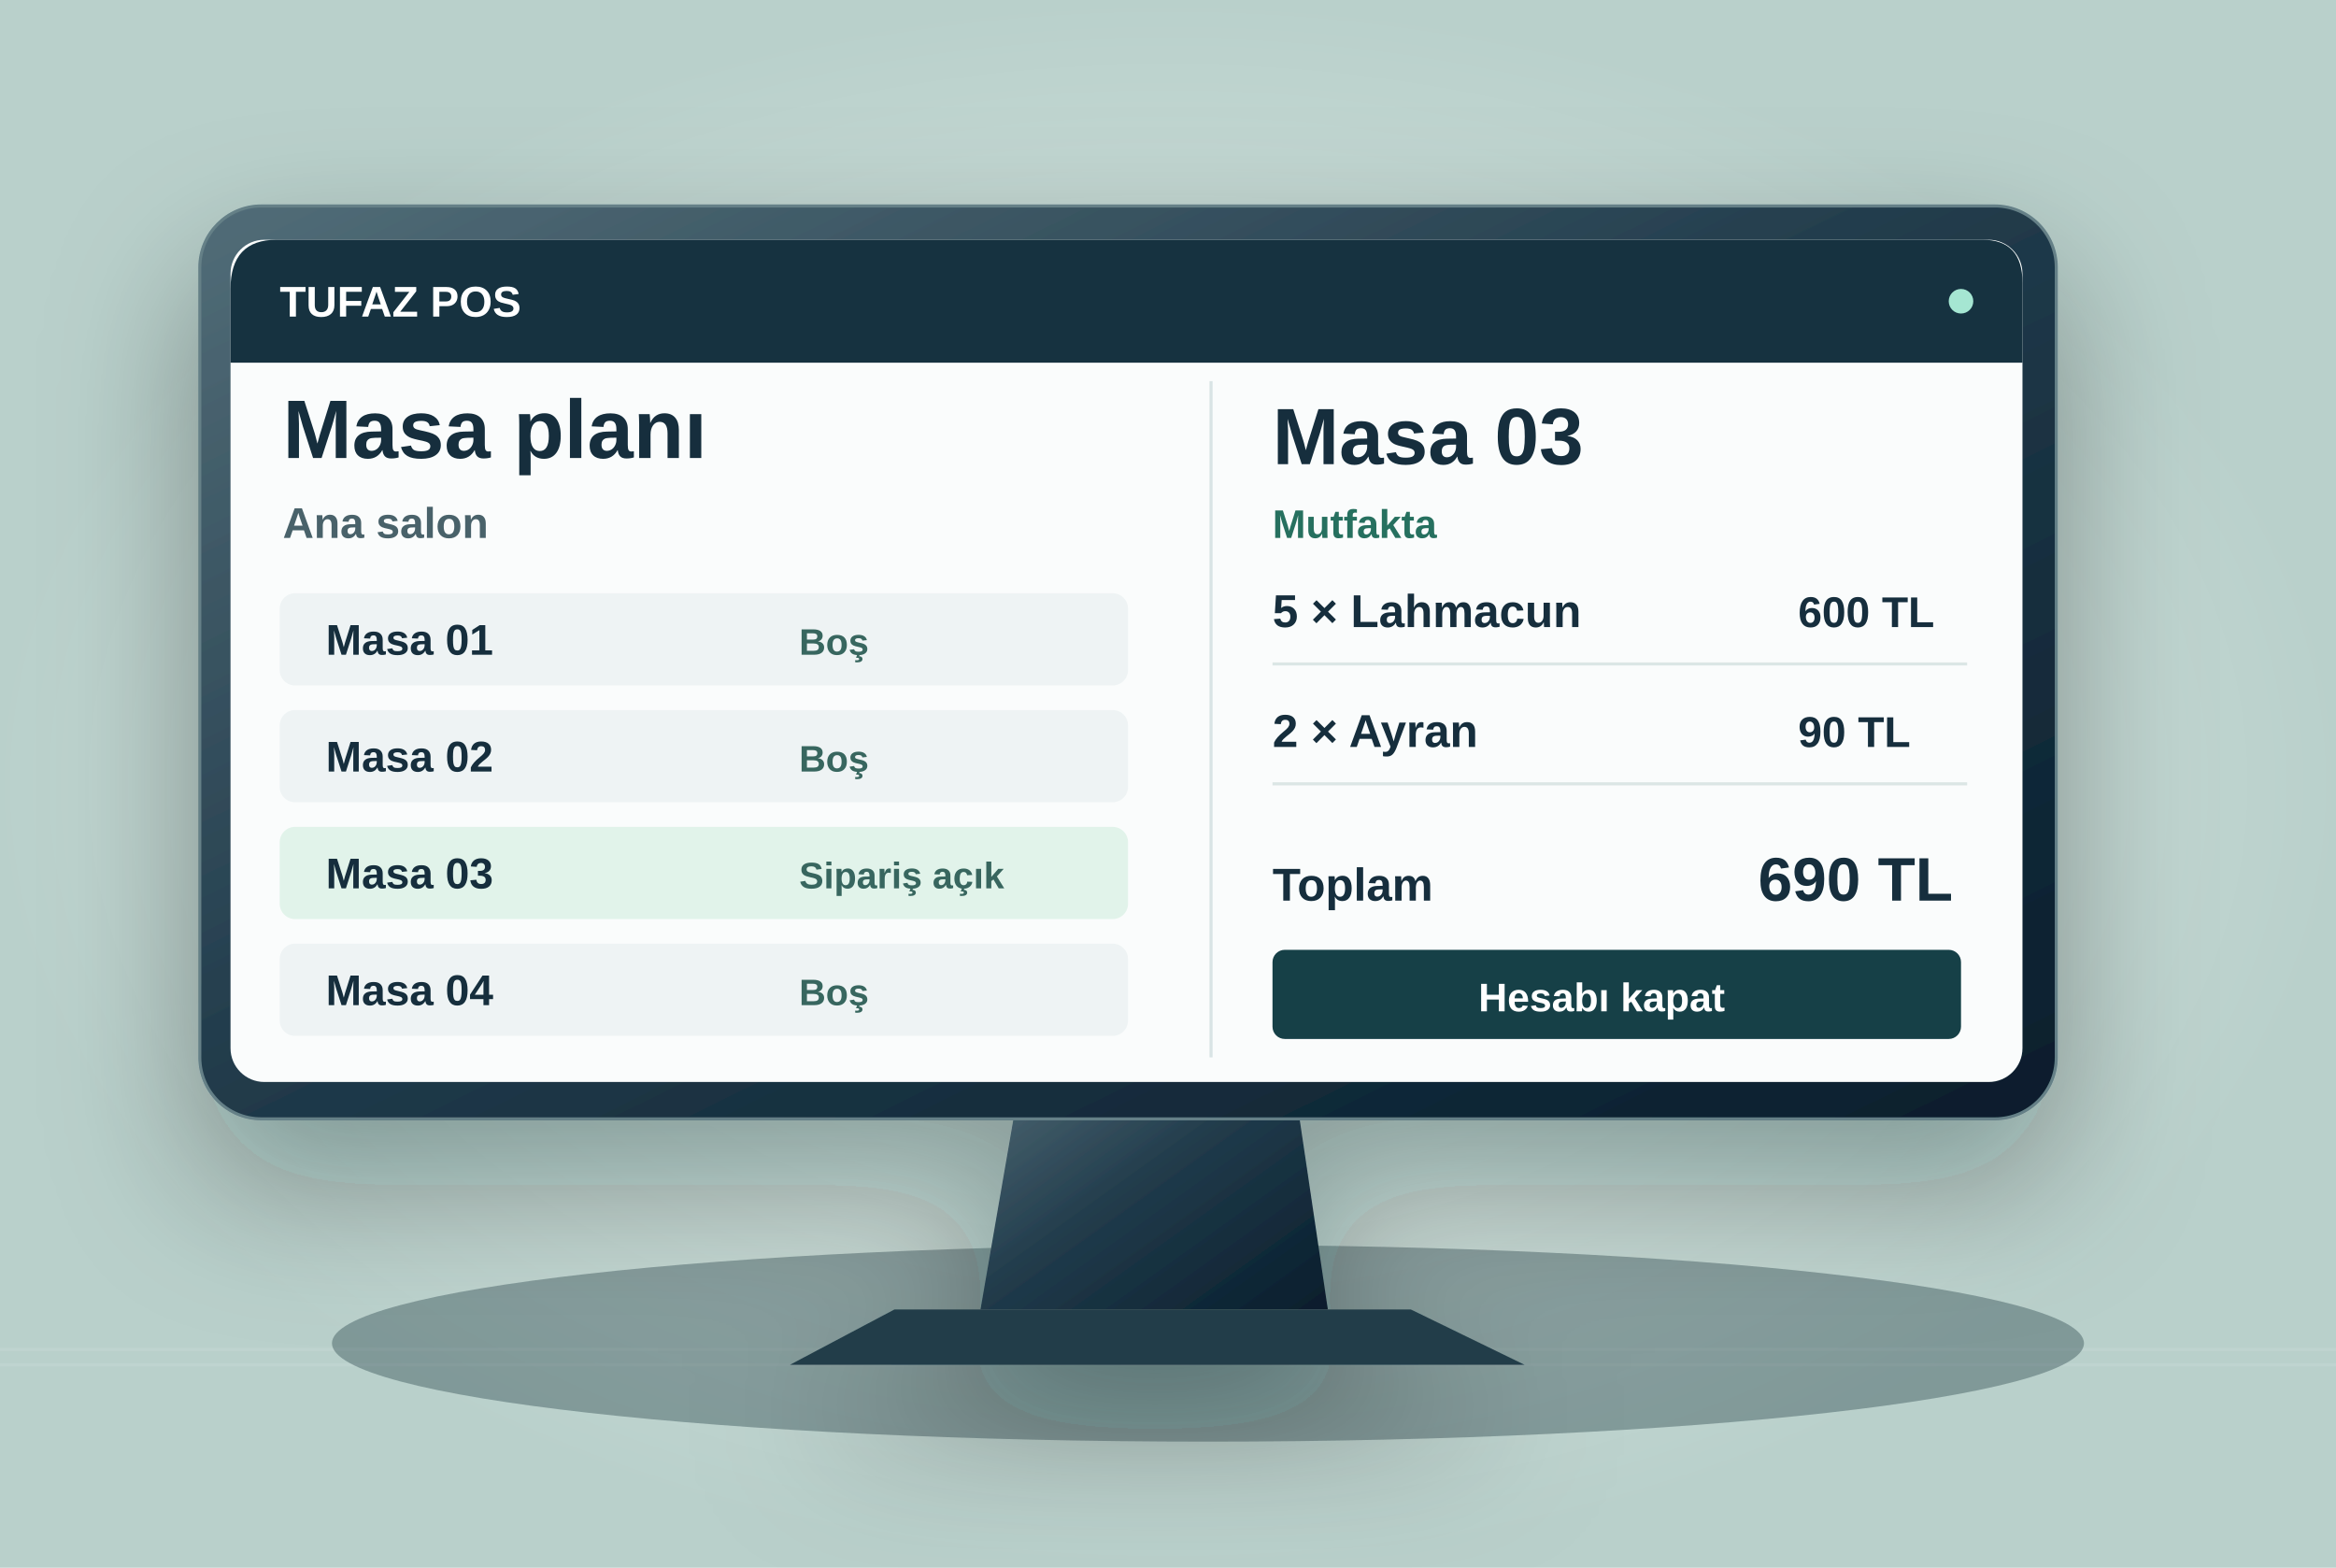
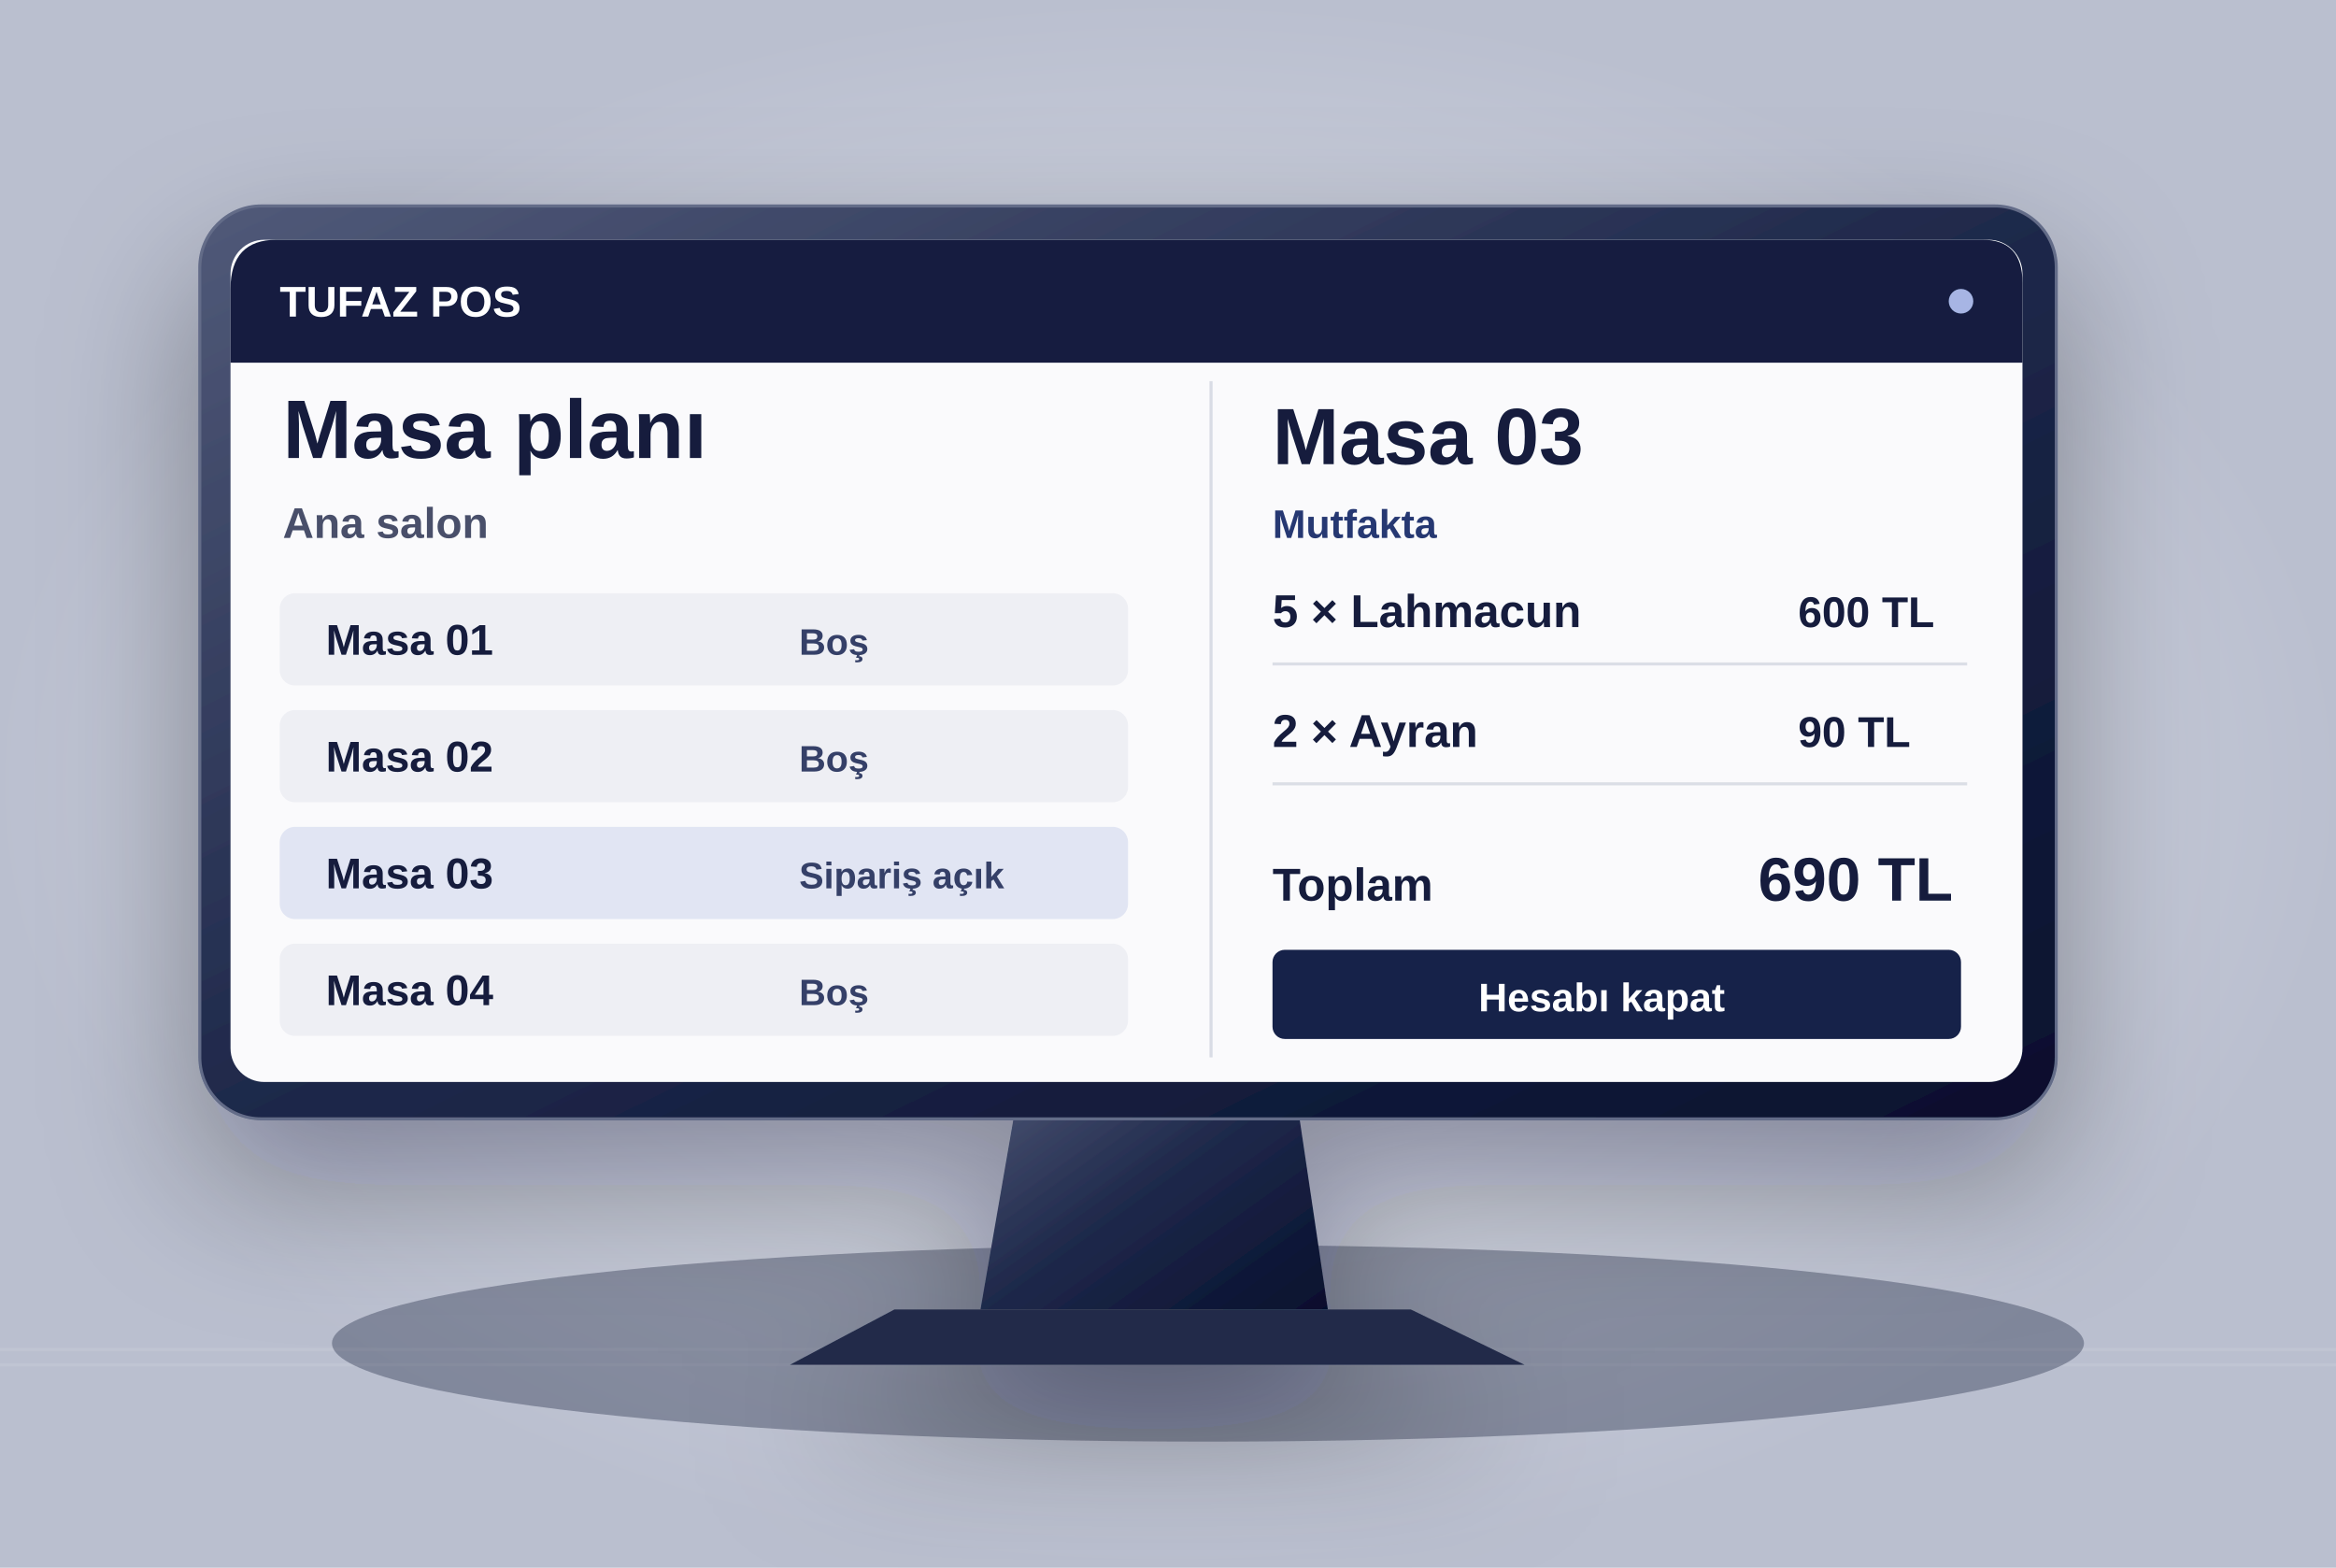
<svg xmlns="http://www.w3.org/2000/svg" viewBox="0 0 760 510" fill="none">
  <defs>
    <linearGradient id="shell" x1="0" y1="0" x2="1" y2="1" gradientUnits="objectBoundingBox">
-       <stop stop-color="#526d78" />
-       <stop offset=".48" stop-color="#213b4b" />
-       <stop offset="1" stop-color="#071d2c" />
+       <stop stop-color="#515a79" />
+       <stop offset=".48" stop-color="#202a4c" />
+       <stop offset="1" stop-color="#060f2d" />
    </linearGradient>
    <linearGradient id="surface" x1="0" y1="0" x2="0" y2="1" gradientUnits="objectBoundingBox">
-       <stop stop-color="#f4faf8" />
-       <stop offset="1" stop-color="#dae8e5" />
+       <stop stop-color="#f4f5fa" />
+       <stop offset="1" stop-color="#dadde8" />
    </linearGradient>
    <radialGradient id="stage">
-       <stop stop-color="#e3eee9" />
-       <stop offset="1" stop-color="#b9d0cb" />
+       <stop stop-color="#e3e6ee" />
+       <stop offset="1" stop-color="#babfcf" />
    </radialGradient>
    <radialGradient id="dark">
-       <stop stop-color="#285d60" />
-       <stop offset="1" stop-color="#092a3a" />
+       <stop stop-color="#273461" />
+       <stop offset="1" stop-color="#08143b" />
    </radialGradient>
    <linearGradient id="mint" x1="0" y1="0" x2="1" y2="1" gradientUnits="objectBoundingBox">
-       <stop stop-color="#b9f0d8" />
-       <stop offset="1" stop-color="#64b99e" />
+       <stop stop-color="#bac7ef" />
+       <stop offset="1" stop-color="#6679b7" />
    </linearGradient>
    <filter id="shadow" x="-50%" width="200%" y="-50%" height="220%">
-       <feDropShadow dx="0" dy="21" stdDeviation="24" flood-color="#001925" flood-opacity=".34" />
+       <feDropShadow dx="0" dy="21" stdDeviation="24" flood-color="#000925" flood-opacity=".34" />
    </filter>
  </defs>
  <rect width="760" height="510" fill="url(#stage)" />
-   <path d="M0 439H760M0 444H760" stroke="#fff" opacity=".09" />
-   <ellipse cx="393" cy="437" rx="285" ry="32" fill="#001d27" opacity=".31" />
+   <path d="M0 439H760M0 444H760" stroke="#ffffff" opacity=".09" />
+   <ellipse cx="393" cy="437" rx="285" ry="32" fill="#000927" opacity=".31" />
  <g filter="url(#shadow)">
    <path d="M333 345h87l12 81H319z" fill="url(#shell)" />
-     <path d="M291 426h168l37 18H257z" fill="#243e49" />
-     <rect x="65" y="67" width="604" height="297" rx="20" fill="url(#shell)" stroke="#658087" />
-     <rect x="75" y="78" width="583" height="274" rx="11" fill="#fafcfc" />
-     <path d="M75 94Q75 78 90 78h555q13 0 13 14v26H75z" fill="#13313f" />
-     <text x="91" y="103" font-family="Arial,sans-serif" font-size="14" font-weight="750" fill="#fff">TUFAZ POS</text>
-     <circle cx="638" cy="98" r="4" fill="#a5e6d2" />
-     <text x="92" y="149" font-family="Arial,sans-serif" font-size="27" font-weight="600" fill="#142e3c">Masa planı</text>
-     <text x="92" y="175" font-family="Arial,sans-serif" font-size="14" font-weight="600" fill="#49626a">Ana salon</text>
-     <rect x="91" y="193" width="276" height="30" rx="5" fill="#eef3f4" />
-     <text x="106" y="213" font-family="Arial,sans-serif" font-size="14" font-weight="600" fill="#142e3c">Masa 01</text>
-     <text x="260" y="213" font-family="Arial,sans-serif" font-size="12" font-weight="600" fill="#37665e">Boş</text>
-     <rect x="91" y="231" width="276" height="30" rx="5" fill="#eef3f4" />
-     <text x="106" y="251" font-family="Arial,sans-serif" font-size="14" font-weight="600" fill="#142e3c">Masa 02</text>
-     <text x="260" y="251" font-family="Arial,sans-serif" font-size="12" font-weight="600" fill="#37665e">Boş</text>
-     <rect x="91" y="269" width="276" height="30" rx="5" fill="#e1f3ea" />
-     <text x="106" y="289" font-family="Arial,sans-serif" font-size="14" font-weight="600" fill="#142e3c">Masa 03</text>
-     <text x="260" y="289" font-family="Arial,sans-serif" font-size="12" font-weight="600" fill="#37665e">Sipariş açık</text>
-     <rect x="91" y="307" width="276" height="30" rx="5" fill="#eef3f4" />
-     <text x="106" y="327" font-family="Arial,sans-serif" font-size="14" font-weight="600" fill="#142e3c">Masa 04</text>
-     <text x="260" y="327" font-family="Arial,sans-serif" font-size="12" font-weight="600" fill="#37665e">Boş</text>
-     <path d="M394 124V344" stroke="#d9e4e5" />
-     <text x="414" y="151" font-family="Arial,sans-serif" font-size="26" font-weight="600" fill="#142e3c">Masa 03</text>
-     <text x="414" y="175" font-family="Arial,sans-serif" font-size="13" font-weight="700" fill="#28705f">Mutfakta</text>
-     <path d="M414 216H640" stroke="#dbe6e5" />
-     <text x="414" y="204" font-family="Arial,sans-serif" font-size="15" font-weight="600" fill="#142e3c">5 × Lahmacun</text>
-     <text x="585" y="204" font-family="Arial,sans-serif" font-size="14" font-weight="600" fill="#142e3c">600 TL</text>
-     <path d="M414 255H640" stroke="#dbe6e5" />
-     <text x="414" y="243" font-family="Arial,sans-serif" font-size="15" font-weight="600" fill="#142e3c">2 × Ayran</text>
-     <text x="585" y="243" font-family="Arial,sans-serif" font-size="14" font-weight="600" fill="#142e3c">90 TL</text>
-     <text x="414" y="293" font-family="Arial,sans-serif" font-size="15" font-weight="600" fill="#142e3c">Toplam</text>
-     <text x="572" y="293" font-family="Arial,sans-serif" font-size="20" font-weight="600" fill="#142e3c">690 TL</text>
-     <rect x="414" y="309" width="224" height="29" rx="4" fill="#153f47" />
-     <text x="481" y="329" font-family="Arial,sans-serif" font-size="13" font-weight="600" fill="#fff">Hesabı kapat</text>
+     <path d="M291 426h168l37 18H257z" fill="#232c4a" />
+     <rect x="65" y="67" width="604" height="297" rx="20" fill="url(#shell)" stroke="#646c88" />
+     <rect x="75" y="78" width="583" height="274" rx="11" fill="#fafafc" />
+     <path d="M75 94Q75 78 90 78h555q13 0 13 14v26H75z" fill="#121d40" />
+     <text x="91" y="103" font-family="Arial,sans-serif" font-size="14" font-weight="750" fill="#ffffff">TUFAZ POS</text>
+     <circle cx="638" cy="98" r="4" fill="#a7b5e4" />
+     <text x="92" y="149" font-family="Arial,sans-serif" font-size="27" font-weight="600" fill="#131d3d">Masa planı</text>
+     <text x="92" y="175" font-family="Arial,sans-serif" font-size="14" font-weight="600" fill="#48506b">Ana salon</text>
+     <rect x="91" y="193" width="276" height="30" rx="5" fill="#eeeff4" />
+     <text x="106" y="213" font-family="Arial,sans-serif" font-size="14" font-weight="600" fill="#131d3d">Masa 01</text>
+     <text x="260" y="213" font-family="Arial,sans-serif" font-size="12" font-weight="600" fill="#364167">Boş</text>
+     <rect x="91" y="231" width="276" height="30" rx="5" fill="#eeeff4" />
+     <text x="106" y="251" font-family="Arial,sans-serif" font-size="14" font-weight="600" fill="#131d3d">Masa 02</text>
+     <text x="260" y="251" font-family="Arial,sans-serif" font-size="12" font-weight="600" fill="#364167">Boş</text>
+     <rect x="91" y="269" width="276" height="30" rx="5" fill="#e1e5f3" />
+     <text x="106" y="289" font-family="Arial,sans-serif" font-size="14" font-weight="600" fill="#131d3d">Masa 03</text>
+     <text x="260" y="289" font-family="Arial,sans-serif" font-size="12" font-weight="600" fill="#364167">Sipariş açık</text>
+     <rect x="91" y="307" width="276" height="30" rx="5" fill="#eeeff4" />
+     <text x="106" y="327" font-family="Arial,sans-serif" font-size="14" font-weight="600" fill="#131d3d">Masa 04</text>
+     <text x="260" y="327" font-family="Arial,sans-serif" font-size="12" font-weight="600" fill="#364167">Boş</text>
+     <path d="M394 124V344" stroke="#d9dce5" />
+     <text x="414" y="151" font-family="Arial,sans-serif" font-size="26" font-weight="600" fill="#131d3d">Masa 03</text>
+     <text x="414" y="175" font-family="Arial,sans-serif" font-size="13" font-weight="700" fill="#263872">Mutfakta</text>
+     <path d="M414 216H640" stroke="#dbdee6" />
+     <text x="414" y="204" font-family="Arial,sans-serif" font-size="15" font-weight="600" fill="#131d3d">5 × Lahmacun</text>
+     <text x="585" y="204" font-family="Arial,sans-serif" font-size="14" font-weight="600" fill="#131d3d">600 TL</text>
+     <path d="M414 255H640" stroke="#dbdee6" />
+     <text x="414" y="243" font-family="Arial,sans-serif" font-size="15" font-weight="600" fill="#131d3d">2 × Ayran</text>
+     <text x="585" y="243" font-family="Arial,sans-serif" font-size="14" font-weight="600" fill="#131d3d">90 TL</text>
+     <text x="414" y="293" font-family="Arial,sans-serif" font-size="15" font-weight="600" fill="#131d3d">Toplam</text>
+     <text x="572" y="293" font-family="Arial,sans-serif" font-size="20" font-weight="600" fill="#131d3d">690 TL</text>
+     <rect x="414" y="309" width="224" height="29" rx="4" fill="#142048" />
+     <text x="481" y="329" font-family="Arial,sans-serif" font-size="13" font-weight="600" fill="#ffffff">Hesabı kapat</text>
  </g>
</svg>
